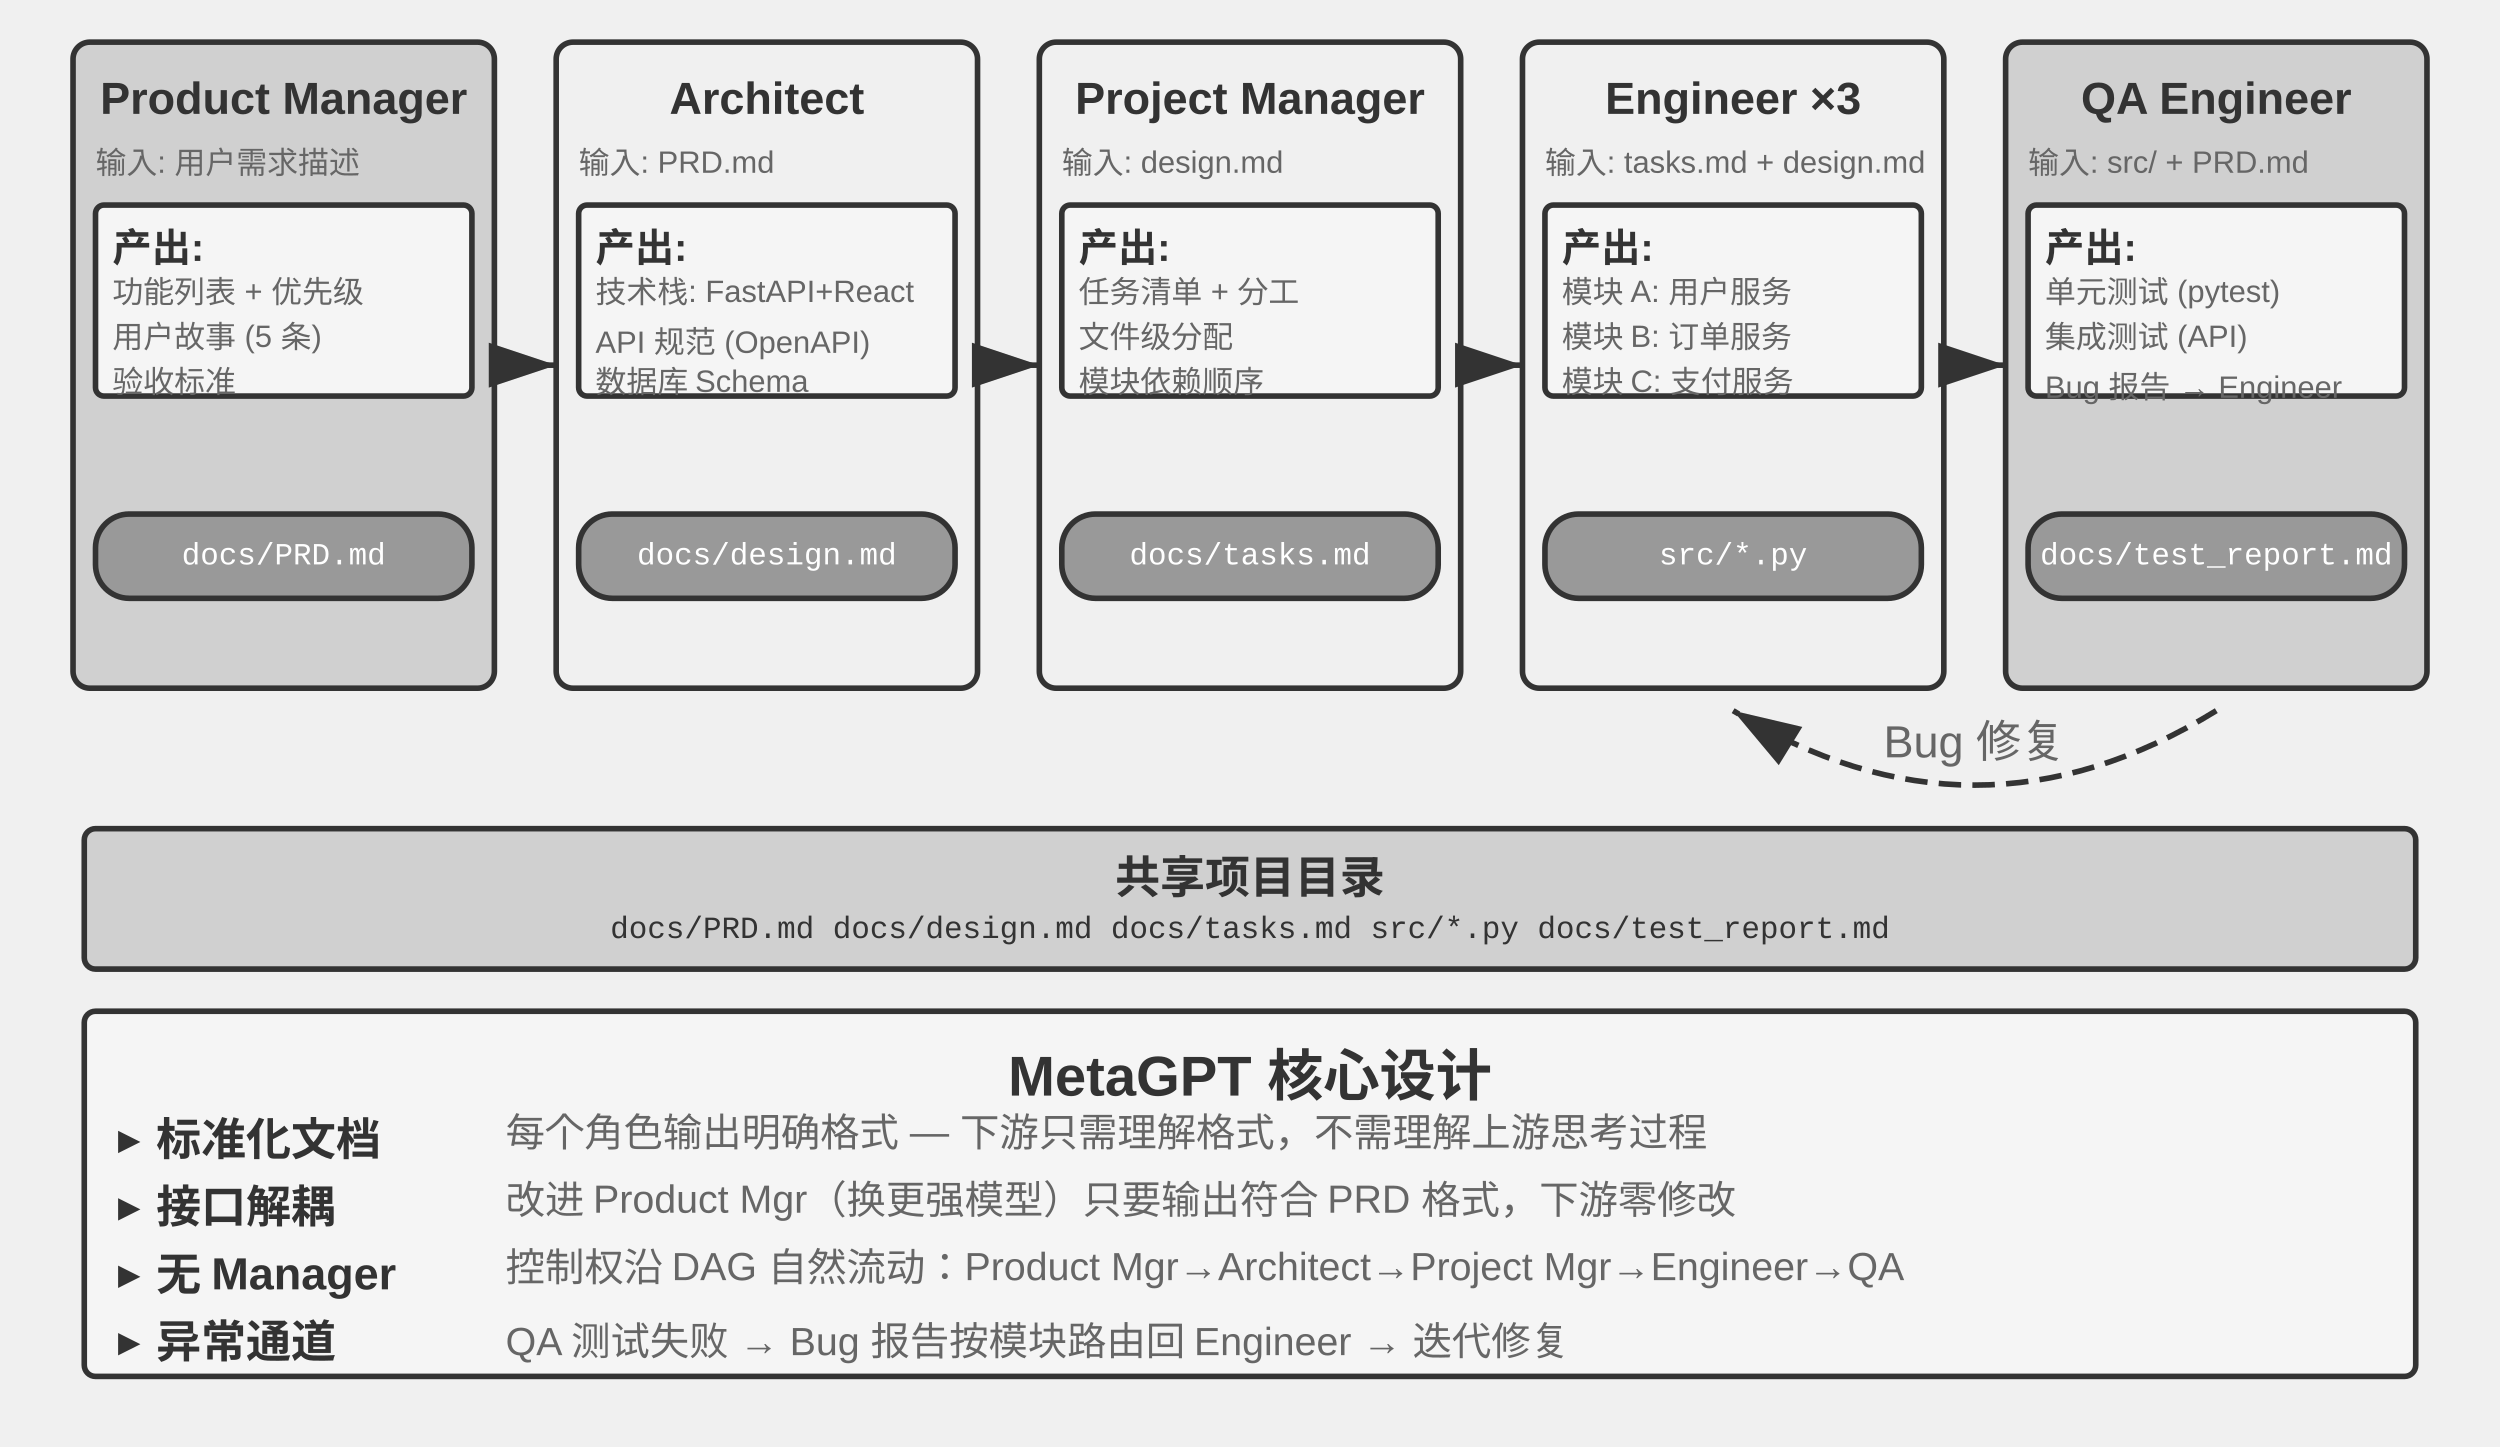
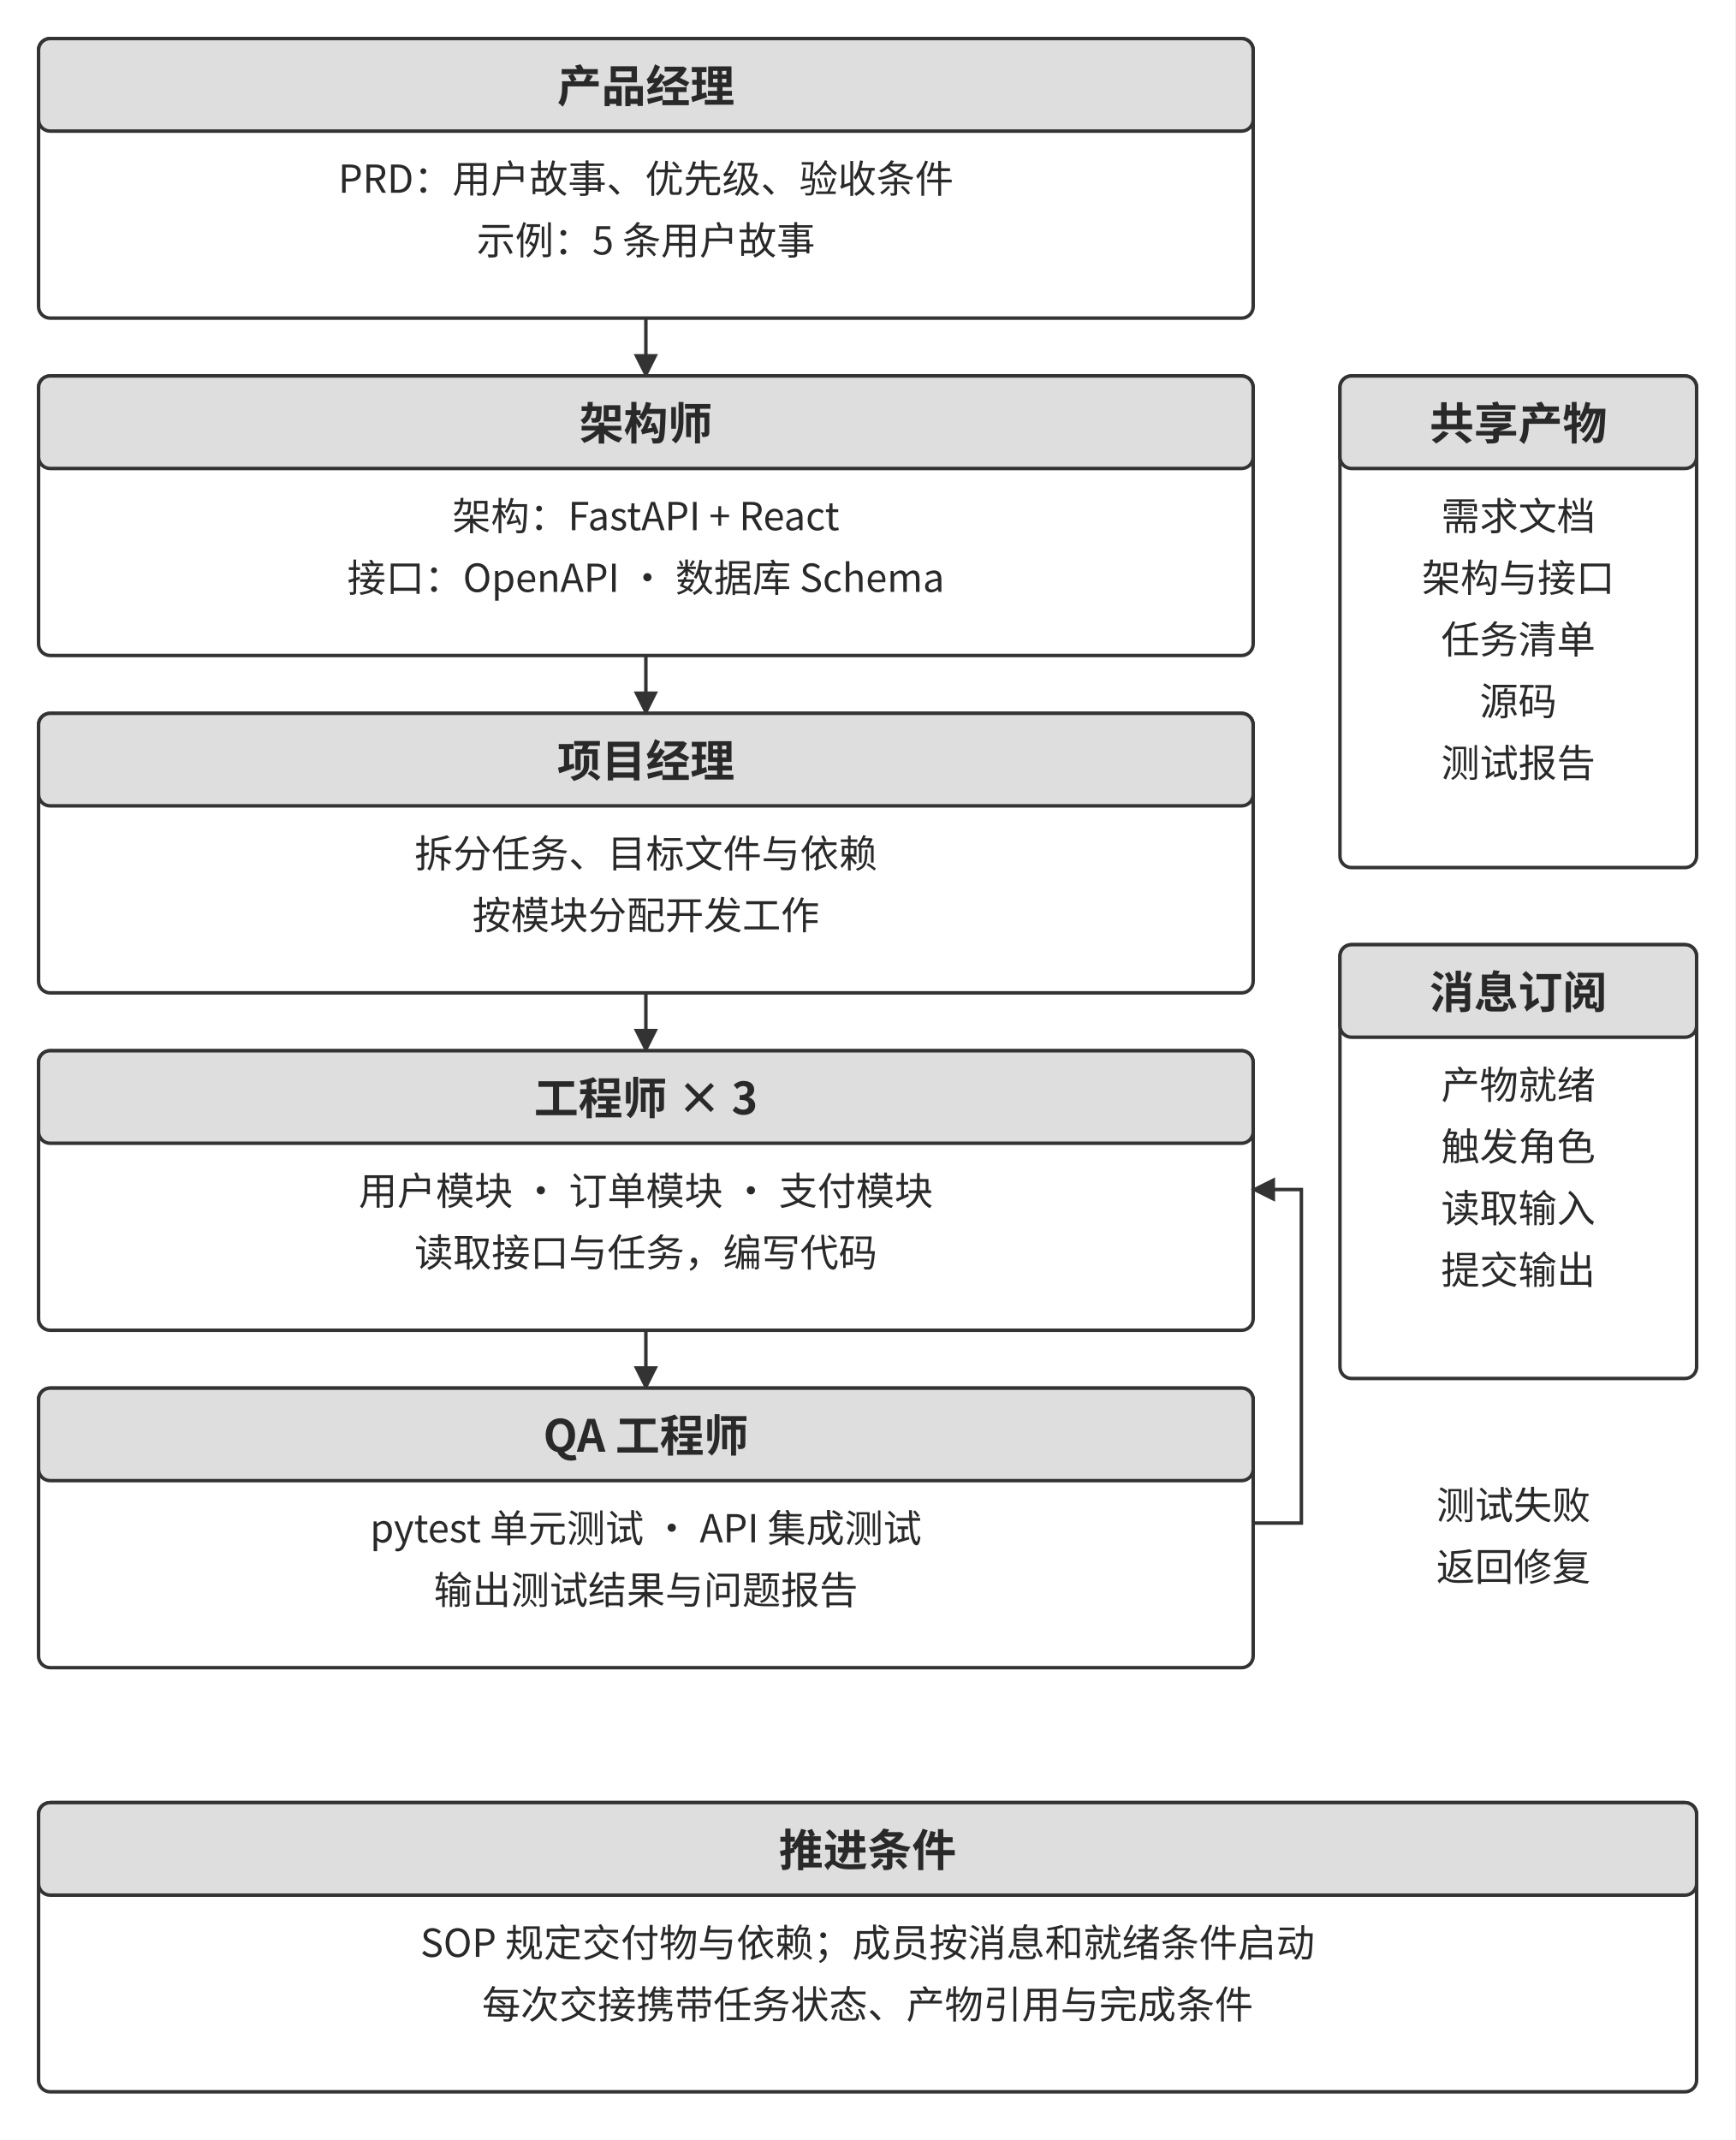
- <svg xmlns="http://www.w3.org/2000/svg" viewBox="0 40 890 515" width="890" height="515" style="background:#ffffff">
+ <svg xmlns="http://www.w3.org/2000/svg" width="150mm" height="185.00mm" viewBox="0 0 900 1110" role="img" aria-labelledby="title desc">
  <defs>
-     <marker id="ah" markerWidth="12" markerHeight="8" refX="12" refY="4" orient="auto">
-       <polygon points="0 0, 12 4, 0 8" fill="#333333" />
-     </marker>
-     <marker id="ah-light" markerWidth="12" markerHeight="8" refX="12" refY="4" orient="auto">
-       <polygon points="0 0, 12 4, 0 8" fill="#999999" />
+     <marker id="arrow" viewBox="0 0 10 10" refX="9" refY="5" markerWidth="7" markerHeight="7" orient="auto-start-reverse">
+       <path d="M0 0 L10 5 L0 10 Z" fill="#333333" />
    </marker>
  </defs>
-   <rect x="26" y="55" width="150" height="230" rx="6" fill="#d0d0d0" stroke="#333333" stroke-width="2" />
-   <text x="101" y="75" font-family="Arial, 'Helvetica Neue', Helvetica, 'PingFang SC', 'Microsoft YaHei', sans-serif" font-size="16" fill="#333333" text-anchor="middle" dominant-baseline="central" font-weight="bold">Product Manager</text>
-   <text x="34" y="97" font-family="Arial, 'Helvetica Neue', Helvetica, 'PingFang SC', 'Microsoft YaHei', sans-serif" font-size="11" fill="#666666" text-anchor="start" dominant-baseline="central" font-weight="normal">输入: 用户需求描述</text>
-   <rect x="34" y="113" width="134" height="68" rx="3" fill="#f5f5f5" stroke="#333333" stroke-width="2" />
-   <text x="40" y="127" font-family="Arial, 'Helvetica Neue', Helvetica, 'PingFang SC', 'Microsoft YaHei', sans-serif" font-size="14" fill="#333333" text-anchor="start" dominant-baseline="central" font-weight="bold">产出:</text>
-   <text x="40" y="143" font-family="Arial, 'Helvetica Neue', Helvetica, 'PingFang SC', 'Microsoft YaHei', sans-serif" font-size="11" fill="#666666" text-anchor="start" dominant-baseline="central" font-weight="normal">功能列表 + 优先级</text>
-   <text x="40" y="159" font-family="Arial, 'Helvetica Neue', Helvetica, 'PingFang SC', 'Microsoft YaHei', sans-serif" font-size="11" fill="#666666" text-anchor="start" dominant-baseline="central" font-weight="normal">用户故事 (5 条)</text>
-   <text x="40" y="175" font-family="Arial, 'Helvetica Neue', Helvetica, 'PingFang SC', 'Microsoft YaHei', sans-serif" font-size="11" fill="#666666" text-anchor="start" dominant-baseline="central" font-weight="normal">验收标准</text>
-   <rect x="34" y="223" width="134" height="30" rx="12" fill="#999999" stroke="#333333" stroke-width="2" />
-   <text x="101" y="238" font-family="'Courier New', Courier, monospace" font-size="11" fill="#ffffff" text-anchor="middle" dominant-baseline="central">docs/PRD.md</text>
-   <line x1="186" y1="170" x2="198" y2="170" stroke="#333333" stroke-width="2" marker-end="url(#ah)" />
-   <rect x="198" y="55" width="150" height="230" rx="6" fill="#f0f0f0" stroke="#333333" stroke-width="2" />
-   <text x="273" y="75" font-family="Arial, 'Helvetica Neue', Helvetica, 'PingFang SC', 'Microsoft YaHei', sans-serif" font-size="16" fill="#333333" text-anchor="middle" dominant-baseline="central" font-weight="bold">Architect</text>
-   <text x="206" y="97" font-family="Arial, 'Helvetica Neue', Helvetica, 'PingFang SC', 'Microsoft YaHei', sans-serif" font-size="11" fill="#666666" text-anchor="start" dominant-baseline="central" font-weight="normal">输入: PRD.md</text>
-   <rect x="206" y="113" width="134" height="68" rx="3" fill="#f5f5f5" stroke="#333333" stroke-width="2" />
-   <text x="212" y="127" font-family="Arial, 'Helvetica Neue', Helvetica, 'PingFang SC', 'Microsoft YaHei', sans-serif" font-size="14" fill="#333333" text-anchor="start" dominant-baseline="central" font-weight="bold">产出:</text>
-   <text x="212" y="143" font-family="Arial, 'Helvetica Neue', Helvetica, 'PingFang SC', 'Microsoft YaHei', sans-serif" font-size="11" fill="#666666" text-anchor="start" dominant-baseline="central" font-weight="normal">技术栈: FastAPI+React</text>
-   <text x="212" y="159" font-family="Arial, 'Helvetica Neue', Helvetica, 'PingFang SC', 'Microsoft YaHei', sans-serif" font-size="11" fill="#666666" text-anchor="start" dominant-baseline="central" font-weight="normal">API 规范 (OpenAPI)</text>
-   <text x="212" y="175" font-family="Arial, 'Helvetica Neue', Helvetica, 'PingFang SC', 'Microsoft YaHei', sans-serif" font-size="11" fill="#666666" text-anchor="start" dominant-baseline="central" font-weight="normal">数据库 Schema</text>
-   <rect x="206" y="223" width="134" height="30" rx="12" fill="#999999" stroke="#333333" stroke-width="2" />
-   <text x="273" y="238" font-family="'Courier New', Courier, monospace" font-size="11" fill="#ffffff" text-anchor="middle" dominant-baseline="central">docs/design.md</text>
-   <line x1="358" y1="170" x2="370" y2="170" stroke="#333333" stroke-width="2" marker-end="url(#ah)" />
-   <rect x="370" y="55" width="150" height="230" rx="6" fill="#f0f0f0" stroke="#333333" stroke-width="2" />
-   <text x="445" y="75" font-family="Arial, 'Helvetica Neue', Helvetica, 'PingFang SC', 'Microsoft YaHei', sans-serif" font-size="16" fill="#333333" text-anchor="middle" dominant-baseline="central" font-weight="bold">Project Manager</text>
-   <text x="378" y="97" font-family="Arial, 'Helvetica Neue', Helvetica, 'PingFang SC', 'Microsoft YaHei', sans-serif" font-size="11" fill="#666666" text-anchor="start" dominant-baseline="central" font-weight="normal">输入: design.md</text>
-   <rect x="378" y="113" width="134" height="68" rx="3" fill="#f5f5f5" stroke="#333333" stroke-width="2" />
-   <text x="384" y="127" font-family="Arial, 'Helvetica Neue', Helvetica, 'PingFang SC', 'Microsoft YaHei', sans-serif" font-size="14" fill="#333333" text-anchor="start" dominant-baseline="central" font-weight="bold">产出:</text>
-   <text x="384" y="143" font-family="Arial, 'Helvetica Neue', Helvetica, 'PingFang SC', 'Microsoft YaHei', sans-serif" font-size="11" fill="#666666" text-anchor="start" dominant-baseline="central" font-weight="normal">任务清单 + 分工</text>
-   <text x="384" y="159" font-family="Arial, 'Helvetica Neue', Helvetica, 'PingFang SC', 'Microsoft YaHei', sans-serif" font-size="11" fill="#666666" text-anchor="start" dominant-baseline="central" font-weight="normal">文件级分配</text>
-   <text x="384" y="175" font-family="Arial, 'Helvetica Neue', Helvetica, 'PingFang SC', 'Microsoft YaHei', sans-serif" font-size="11" fill="#666666" text-anchor="start" dominant-baseline="central" font-weight="normal">模块依赖顺序</text>
-   <rect x="378" y="223" width="134" height="30" rx="12" fill="#999999" stroke="#333333" stroke-width="2" />
-   <text x="445" y="238" font-family="'Courier New', Courier, monospace" font-size="11" fill="#ffffff" text-anchor="middle" dominant-baseline="central">docs/tasks.md</text>
-   <line x1="530" y1="170" x2="542" y2="170" stroke="#333333" stroke-width="2" marker-end="url(#ah)" />
-   <rect x="542" y="55" width="150" height="230" rx="6" fill="#f0f0f0" stroke="#333333" stroke-width="2" />
-   <text x="617" y="75" font-family="Arial, 'Helvetica Neue', Helvetica, 'PingFang SC', 'Microsoft YaHei', sans-serif" font-size="16" fill="#333333" text-anchor="middle" dominant-baseline="central" font-weight="bold">Engineer ×3</text>
-   <text x="550" y="97" font-family="Arial, 'Helvetica Neue', Helvetica, 'PingFang SC', 'Microsoft YaHei', sans-serif" font-size="11" fill="#666666" text-anchor="start" dominant-baseline="central" font-weight="normal">输入: tasks.md + design.md</text>
-   <rect x="550" y="113" width="134" height="68" rx="3" fill="#f5f5f5" stroke="#333333" stroke-width="2" />
-   <text x="556" y="127" font-family="Arial, 'Helvetica Neue', Helvetica, 'PingFang SC', 'Microsoft YaHei', sans-serif" font-size="14" fill="#333333" text-anchor="start" dominant-baseline="central" font-weight="bold">产出:</text>
-   <text x="556" y="143" font-family="Arial, 'Helvetica Neue', Helvetica, 'PingFang SC', 'Microsoft YaHei', sans-serif" font-size="11" fill="#666666" text-anchor="start" dominant-baseline="central" font-weight="normal">模块 A: 用户服务</text>
-   <text x="556" y="159" font-family="Arial, 'Helvetica Neue', Helvetica, 'PingFang SC', 'Microsoft YaHei', sans-serif" font-size="11" fill="#666666" text-anchor="start" dominant-baseline="central" font-weight="normal">模块 B: 订单服务</text>
-   <text x="556" y="175" font-family="Arial, 'Helvetica Neue', Helvetica, 'PingFang SC', 'Microsoft YaHei', sans-serif" font-size="11" fill="#666666" text-anchor="start" dominant-baseline="central" font-weight="normal">模块 C: 支付服务</text>
-   <rect x="550" y="223" width="134" height="30" rx="12" fill="#999999" stroke="#333333" stroke-width="2" />
-   <text x="617" y="238" font-family="'Courier New', Courier, monospace" font-size="11" fill="#ffffff" text-anchor="middle" dominant-baseline="central">src/*.py</text>
-   <line x1="702" y1="170" x2="714" y2="170" stroke="#333333" stroke-width="2" marker-end="url(#ah)" />
-   <rect x="714" y="55" width="150" height="230" rx="6" fill="#d0d0d0" stroke="#333333" stroke-width="2" />
-   <text x="789" y="75" font-family="Arial, 'Helvetica Neue', Helvetica, 'PingFang SC', 'Microsoft YaHei', sans-serif" font-size="16" fill="#333333" text-anchor="middle" dominant-baseline="central" font-weight="bold">QA Engineer</text>
-   <text x="722" y="97" font-family="Arial, 'Helvetica Neue', Helvetica, 'PingFang SC', 'Microsoft YaHei', sans-serif" font-size="11" fill="#666666" text-anchor="start" dominant-baseline="central" font-weight="normal">输入: src/ + PRD.md</text>
-   <rect x="722" y="113" width="134" height="68" rx="3" fill="#f5f5f5" stroke="#333333" stroke-width="2" />
-   <text x="728" y="127" font-family="Arial, 'Helvetica Neue', Helvetica, 'PingFang SC', 'Microsoft YaHei', sans-serif" font-size="14" fill="#333333" text-anchor="start" dominant-baseline="central" font-weight="bold">产出:</text>
-   <text x="728" y="143" font-family="Arial, 'Helvetica Neue', Helvetica, 'PingFang SC', 'Microsoft YaHei', sans-serif" font-size="11" fill="#666666" text-anchor="start" dominant-baseline="central" font-weight="normal">单元测试 (pytest)</text>
-   <text x="728" y="159" font-family="Arial, 'Helvetica Neue', Helvetica, 'PingFang SC', 'Microsoft YaHei', sans-serif" font-size="11" fill="#666666" text-anchor="start" dominant-baseline="central" font-weight="normal">集成测试 (API)</text>
-   <text x="728" y="175" font-family="Arial, 'Helvetica Neue', Helvetica, 'PingFang SC', 'Microsoft YaHei', sans-serif" font-size="11" fill="#666666" text-anchor="start" dominant-baseline="central" font-weight="normal">Bug 报告 → Engineer</text>
-   <rect x="722" y="223" width="134" height="30" rx="12" fill="#999999" stroke="#333333" stroke-width="2" />
-   <text x="789" y="238" font-family="'Courier New', Courier, monospace" font-size="11" fill="#ffffff" text-anchor="middle" dominant-baseline="central">docs/test_report.md</text>
-   <path d="M 789,293 Q 703,346 617,293" fill="none" stroke="#333333" stroke-width="2" stroke-dasharray="8,4" marker-end="url(#ah)" />
-   <text x="703" y="300" font-family="Arial, 'Helvetica Neue', Helvetica, 'PingFang SC', 'Microsoft YaHei', sans-serif" font-size="16" fill="#666666" text-anchor="middle" dominant-baseline="central" font-weight="normal">Bug 修复</text>
-   <rect x="30" y="335" width="830" height="50" rx="4" fill="#d0d0d0" stroke="#333333" stroke-width="2" />
-   <text x="445" y="351" font-family="Arial, 'Helvetica Neue', Helvetica, 'PingFang SC', 'Microsoft YaHei', sans-serif" font-size="16" fill="#333333" text-anchor="middle" dominant-baseline="central" font-weight="bold">共享项目目录</text>
-   <text x="445" y="371" font-family="'Courier New', Courier, monospace" font-size="11" fill="#333333" text-anchor="middle" dominant-baseline="central">docs/PRD.md   docs/design.md   docs/tasks.md   src/*.py   docs/test_report.md</text>
-   <rect x="30" y="400" width="830" height="130" rx="4" fill="#f5f5f5" stroke="#333333" stroke-width="2" />
-   <text x="445" y="418" font-family="Arial, 'Helvetica Neue', Helvetica, 'PingFang SC', 'Microsoft YaHei', sans-serif" font-size="20" fill="#333333" text-anchor="middle" dominant-baseline="central" font-weight="bold">MetaGPT 核心设计</text>
-   <text x="42" y="442" font-family="Arial, 'Helvetica Neue', Helvetica, 'PingFang SC', 'Microsoft YaHei', sans-serif" font-size="16" fill="#333333" text-anchor="start" dominant-baseline="central" font-weight="bold">▸ 标准化文档</text>
-   <text x="180" y="442" font-family="Arial, 'Helvetica Neue', Helvetica, 'PingFang SC', 'Microsoft YaHei', sans-serif" font-size="14" fill="#666666" text-anchor="start" dominant-baseline="central" font-weight="normal">每个角色输出明确格式 — 下游只需理解格式，不需理解上游思考过程</text>
-   <text x="42" y="466" font-family="Arial, 'Helvetica Neue', Helvetica, 'PingFang SC', 'Microsoft YaHei', sans-serif" font-size="16" fill="#333333" text-anchor="start" dominant-baseline="central" font-weight="bold">▸ 接口解耦</text>
-   <text x="180" y="466" font-family="Arial, 'Helvetica Neue', Helvetica, 'PingFang SC', 'Microsoft YaHei', sans-serif" font-size="14" fill="#666666" text-anchor="start" dominant-baseline="central" font-weight="normal">改进 Product Mgr（换更强模型）只要输出符合 PRD 格式，下游零修改</text>
-   <text x="42" y="490" font-family="Arial, 'Helvetica Neue', Helvetica, 'PingFang SC', 'Microsoft YaHei', sans-serif" font-size="16" fill="#333333" text-anchor="start" dominant-baseline="central" font-weight="bold">▸ 无 Manager</text>
-   <text x="180" y="490" font-family="Arial, 'Helvetica Neue', Helvetica, 'PingFang SC', 'Microsoft YaHei', sans-serif" font-size="14" fill="#666666" text-anchor="start" dominant-baseline="central" font-weight="normal">控制权沿 DAG 自然流动：Product Mgr→Architect→Project Mgr→Engineer→QA</text>
-   <text x="42" y="514" font-family="Arial, 'Helvetica Neue', Helvetica, 'PingFang SC', 'Microsoft YaHei', sans-serif" font-size="16" fill="#333333" text-anchor="start" dominant-baseline="central" font-weight="bold">▸ 异常通道</text>
-   <text x="180" y="514" font-family="Arial, 'Helvetica Neue', Helvetica, 'PingFang SC', 'Microsoft YaHei', sans-serif" font-size="14" fill="#666666" text-anchor="start" dominant-baseline="central" font-weight="normal">QA 测试失败 → Bug 报告按模块路由回 Engineer → 迭代修复</text>
+   <rect width="900" height="1110" fill="#ffffff" />
+   <rect x="20" y="20" width="630" height="145" rx="6" fill="#ffffff" stroke="#333333" stroke-width="1.8" />
+   <rect x="20" y="20" width="630" height="48" rx="6" fill="#dedede" stroke="#333333" stroke-width="1.8" />
+   <text x="335.0" y="53" text-anchor="middle" font-family="Noto Sans CJK SC,Source Han Sans CN,Microsoft YaHei,sans-serif" font-size="23" font-weight="700" fill="#292929">产品经理</text>
+   <text x="335.0" y="100" text-anchor="middle" font-family="Noto Sans CJK SC,Source Han Sans CN,Microsoft YaHei,sans-serif" font-size="20" font-weight="400" fill="#292929">PRD：用户故事、优先级、验收条件</text>
+   <text x="335.0" y="132" text-anchor="middle" font-family="Noto Sans CJK SC,Source Han Sans CN,Microsoft YaHei,sans-serif" font-size="20" font-weight="400" fill="#292929">示例：5 条用户故事</text>
+   <path d="M 335 165 L 335 195" fill="none" stroke="#333333" stroke-width="1.8" marker-end="url(#arrow)" />
+   <rect x="20" y="195" width="630" height="145" rx="6" fill="#ffffff" stroke="#333333" stroke-width="1.8" />
+   <rect x="20" y="195" width="630" height="48" rx="6" fill="#dedede" stroke="#333333" stroke-width="1.8" />
+   <text x="335.0" y="228" text-anchor="middle" font-family="Noto Sans CJK SC,Source Han Sans CN,Microsoft YaHei,sans-serif" font-size="23" font-weight="700" fill="#292929">架构师</text>
+   <text x="335.0" y="275" text-anchor="middle" font-family="Noto Sans CJK SC,Source Han Sans CN,Microsoft YaHei,sans-serif" font-size="20" font-weight="400" fill="#292929">架构：FastAPI + React</text>
+   <text x="335.0" y="307" text-anchor="middle" font-family="Noto Sans CJK SC,Source Han Sans CN,Microsoft YaHei,sans-serif" font-size="20" font-weight="400" fill="#292929">接口：OpenAPI · 数据库 Schema</text>
+   <path d="M 335 340 L 335 370" fill="none" stroke="#333333" stroke-width="1.8" marker-end="url(#arrow)" />
+   <rect x="20" y="370" width="630" height="145" rx="6" fill="#ffffff" stroke="#333333" stroke-width="1.8" />
+   <rect x="20" y="370" width="630" height="48" rx="6" fill="#dedede" stroke="#333333" stroke-width="1.8" />
+   <text x="335.0" y="403" text-anchor="middle" font-family="Noto Sans CJK SC,Source Han Sans CN,Microsoft YaHei,sans-serif" font-size="23" font-weight="700" fill="#292929">项目经理</text>
+   <text x="335.0" y="450" text-anchor="middle" font-family="Noto Sans CJK SC,Source Han Sans CN,Microsoft YaHei,sans-serif" font-size="20" font-weight="400" fill="#292929">拆分任务、目标文件与依赖</text>
+   <text x="335.0" y="482" text-anchor="middle" font-family="Noto Sans CJK SC,Source Han Sans CN,Microsoft YaHei,sans-serif" font-size="20" font-weight="400" fill="#292929">按模块分配开发工作</text>
+   <path d="M 335 515 L 335 545" fill="none" stroke="#333333" stroke-width="1.8" marker-end="url(#arrow)" />
+   <rect x="20" y="545" width="630" height="145" rx="6" fill="#ffffff" stroke="#333333" stroke-width="1.8" />
+   <rect x="20" y="545" width="630" height="48" rx="6" fill="#dedede" stroke="#333333" stroke-width="1.8" />
+   <text x="335.0" y="578" text-anchor="middle" font-family="Noto Sans CJK SC,Source Han Sans CN,Microsoft YaHei,sans-serif" font-size="23" font-weight="700" fill="#292929">工程师 × 3</text>
+   <text x="335.0" y="625" text-anchor="middle" font-family="Noto Sans CJK SC,Source Han Sans CN,Microsoft YaHei,sans-serif" font-size="20" font-weight="400" fill="#292929">用户模块 · 订单模块 · 支付模块</text>
+   <text x="335.0" y="657" text-anchor="middle" font-family="Noto Sans CJK SC,Source Han Sans CN,Microsoft YaHei,sans-serif" font-size="20" font-weight="400" fill="#292929">读取接口与任务，编写代码</text>
+   <path d="M 335 690 L 335 720" fill="none" stroke="#333333" stroke-width="1.8" marker-end="url(#arrow)" />
+   <rect x="20" y="720" width="630" height="145" rx="6" fill="#ffffff" stroke="#333333" stroke-width="1.8" />
+   <rect x="20" y="720" width="630" height="48" rx="6" fill="#dedede" stroke="#333333" stroke-width="1.8" />
+   <text x="335.0" y="753" text-anchor="middle" font-family="Noto Sans CJK SC,Source Han Sans CN,Microsoft YaHei,sans-serif" font-size="23" font-weight="700" fill="#292929">QA 工程师</text>
+   <text x="335.0" y="800" text-anchor="middle" font-family="Noto Sans CJK SC,Source Han Sans CN,Microsoft YaHei,sans-serif" font-size="20" font-weight="400" fill="#292929">pytest 单元测试 · API 集成测试</text>
+   <text x="335.0" y="832" text-anchor="middle" font-family="Noto Sans CJK SC,Source Han Sans CN,Microsoft YaHei,sans-serif" font-size="20" font-weight="400" fill="#292929">输出测试结果与问题报告</text>
+   <rect x="695" y="195" width="185" height="255" rx="6" fill="#ffffff" stroke="#333333" stroke-width="1.8" />
+   <rect x="695" y="195" width="185" height="48" rx="6" fill="#dedede" stroke="#333333" stroke-width="1.8" />
+   <text x="787.5" y="228" text-anchor="middle" font-family="Noto Sans CJK SC,Source Han Sans CN,Microsoft YaHei,sans-serif" font-size="23" font-weight="700" fill="#292929">共享产物</text>
+   <text x="787.5" y="275" text-anchor="middle" font-family="Noto Sans CJK SC,Source Han Sans CN,Microsoft YaHei,sans-serif" font-size="20" font-weight="400" fill="#292929">需求文档</text>
+   <text x="787.5" y="307" text-anchor="middle" font-family="Noto Sans CJK SC,Source Han Sans CN,Microsoft YaHei,sans-serif" font-size="20" font-weight="400" fill="#292929">架构与接口</text>
+   <text x="787.5" y="339" text-anchor="middle" font-family="Noto Sans CJK SC,Source Han Sans CN,Microsoft YaHei,sans-serif" font-size="20" font-weight="400" fill="#292929">任务清单</text>
+   <text x="787.5" y="371" text-anchor="middle" font-family="Noto Sans CJK SC,Source Han Sans CN,Microsoft YaHei,sans-serif" font-size="20" font-weight="400" fill="#292929">源码</text>
+   <text x="787.5" y="403" text-anchor="middle" font-family="Noto Sans CJK SC,Source Han Sans CN,Microsoft YaHei,sans-serif" font-size="20" font-weight="400" fill="#292929">测试报告</text>
+   <rect x="695" y="490" width="185" height="225" rx="6" fill="#ffffff" stroke="#333333" stroke-width="1.8" />
+   <rect x="695" y="490" width="185" height="48" rx="6" fill="#dedede" stroke="#333333" stroke-width="1.8" />
+   <text x="787.5" y="523" text-anchor="middle" font-family="Noto Sans CJK SC,Source Han Sans CN,Microsoft YaHei,sans-serif" font-size="23" font-weight="700" fill="#292929">消息订阅</text>
+   <text x="787.5" y="570" text-anchor="middle" font-family="Noto Sans CJK SC,Source Han Sans CN,Microsoft YaHei,sans-serif" font-size="20" font-weight="400" fill="#292929">产物就绪</text>
+   <text x="787.5" y="602" text-anchor="middle" font-family="Noto Sans CJK SC,Source Han Sans CN,Microsoft YaHei,sans-serif" font-size="20" font-weight="400" fill="#292929">触发角色</text>
+   <text x="787.5" y="634" text-anchor="middle" font-family="Noto Sans CJK SC,Source Han Sans CN,Microsoft YaHei,sans-serif" font-size="20" font-weight="400" fill="#292929">读取输入</text>
+   <text x="787.5" y="666" text-anchor="middle" font-family="Noto Sans CJK SC,Source Han Sans CN,Microsoft YaHei,sans-serif" font-size="20" font-weight="400" fill="#292929">提交输出</text>
+   <path d="M 650 790 L 675 790 L 675 617 L 650 617" fill="none" stroke="#333333" stroke-width="1.8" marker-end="url(#arrow)" />
+   <text x="785" y="788" text-anchor="middle" font-family="Noto Sans CJK SC,Source Han Sans CN,Microsoft YaHei,sans-serif" font-size="20" font-weight="400" fill="#292929">测试失败</text>
+   <text x="785" y="820" text-anchor="middle" font-family="Noto Sans CJK SC,Source Han Sans CN,Microsoft YaHei,sans-serif" font-size="20" font-weight="400" fill="#292929">返回修复</text>
+   <rect x="20" y="935" width="860" height="150" rx="6" fill="#ffffff" stroke="#333333" stroke-width="1.8" />
+   <rect x="20" y="935" width="860" height="48" rx="6" fill="#dedede" stroke="#333333" stroke-width="1.8" />
+   <text x="450.0" y="968" text-anchor="middle" font-family="Noto Sans CJK SC,Source Han Sans CN,Microsoft YaHei,sans-serif" font-size="23" font-weight="700" fill="#292929">推进条件</text>
+   <text x="450.0" y="1015" text-anchor="middle" font-family="Noto Sans CJK SC,Source Han Sans CN,Microsoft YaHei,sans-serif" font-size="20" font-weight="400" fill="#292929">SOP 规定交付物与依赖；成员按消息和就绪条件启动</text>
+   <text x="450.0" y="1047" text-anchor="middle" font-family="Noto Sans CJK SC,Source Han Sans CN,Microsoft YaHei,sans-serif" font-size="20" font-weight="400" fill="#292929">每次交接携带任务状态、产物引用与完成条件</text>
</svg>
